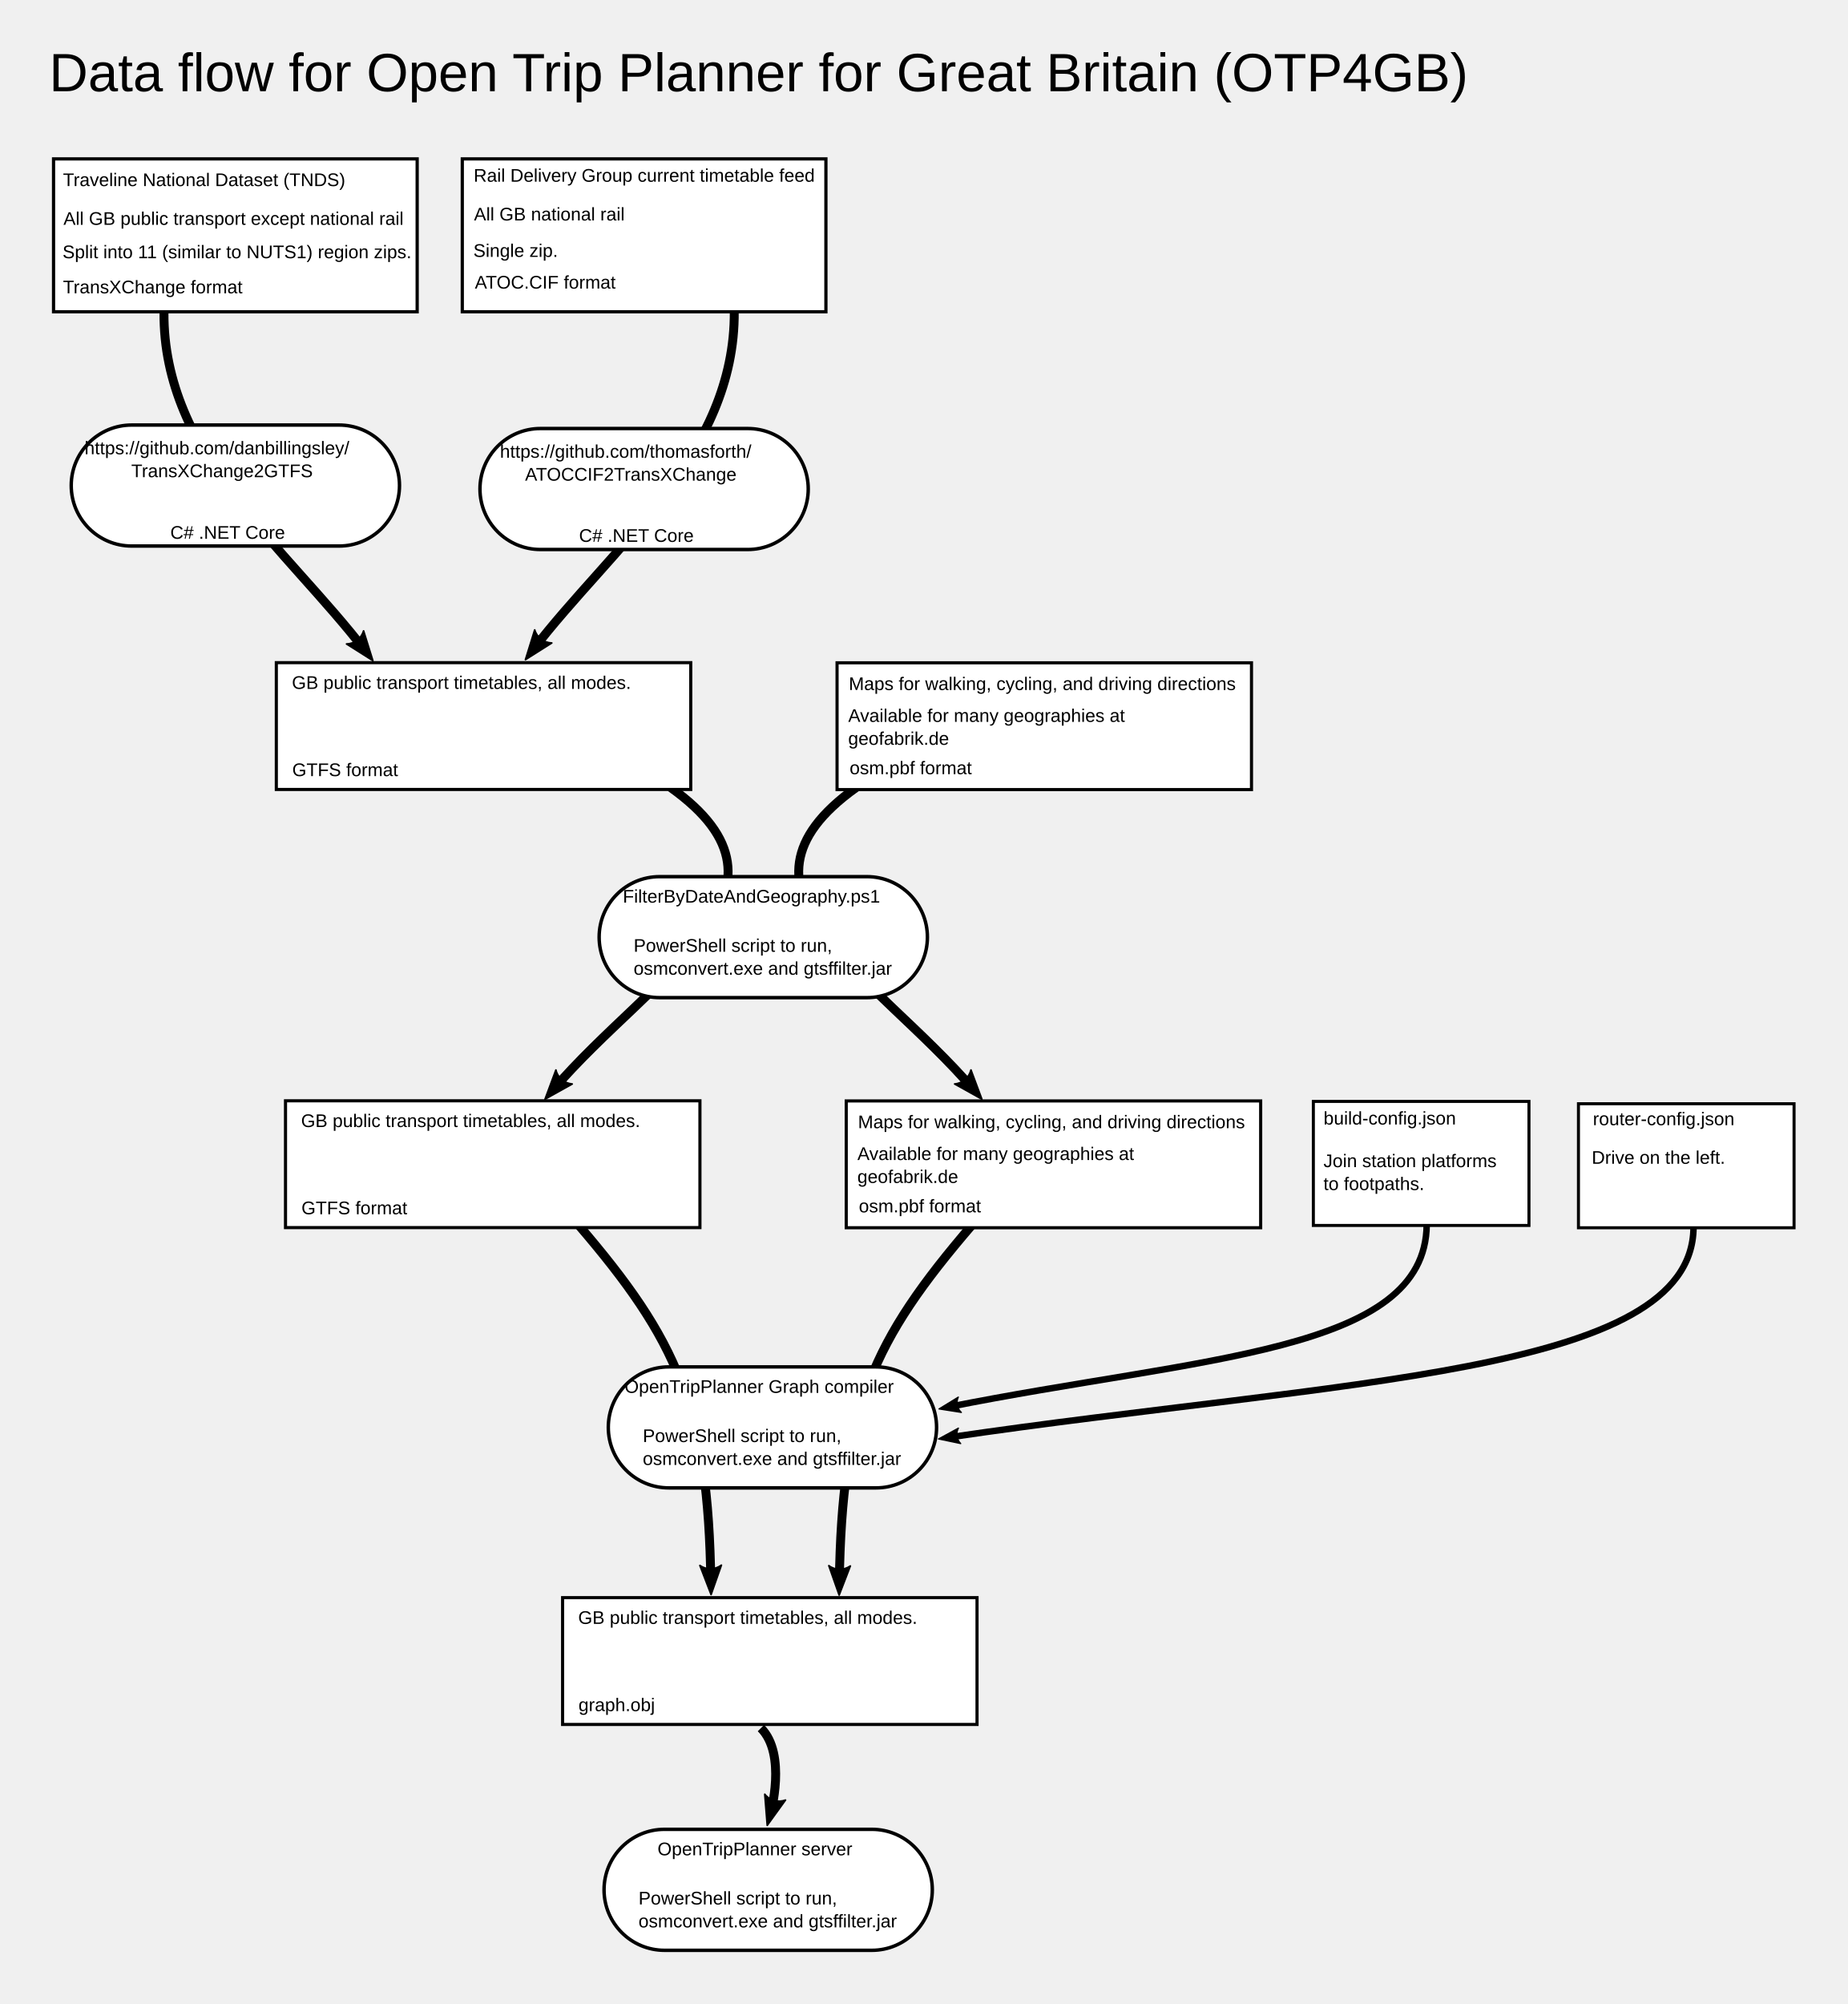
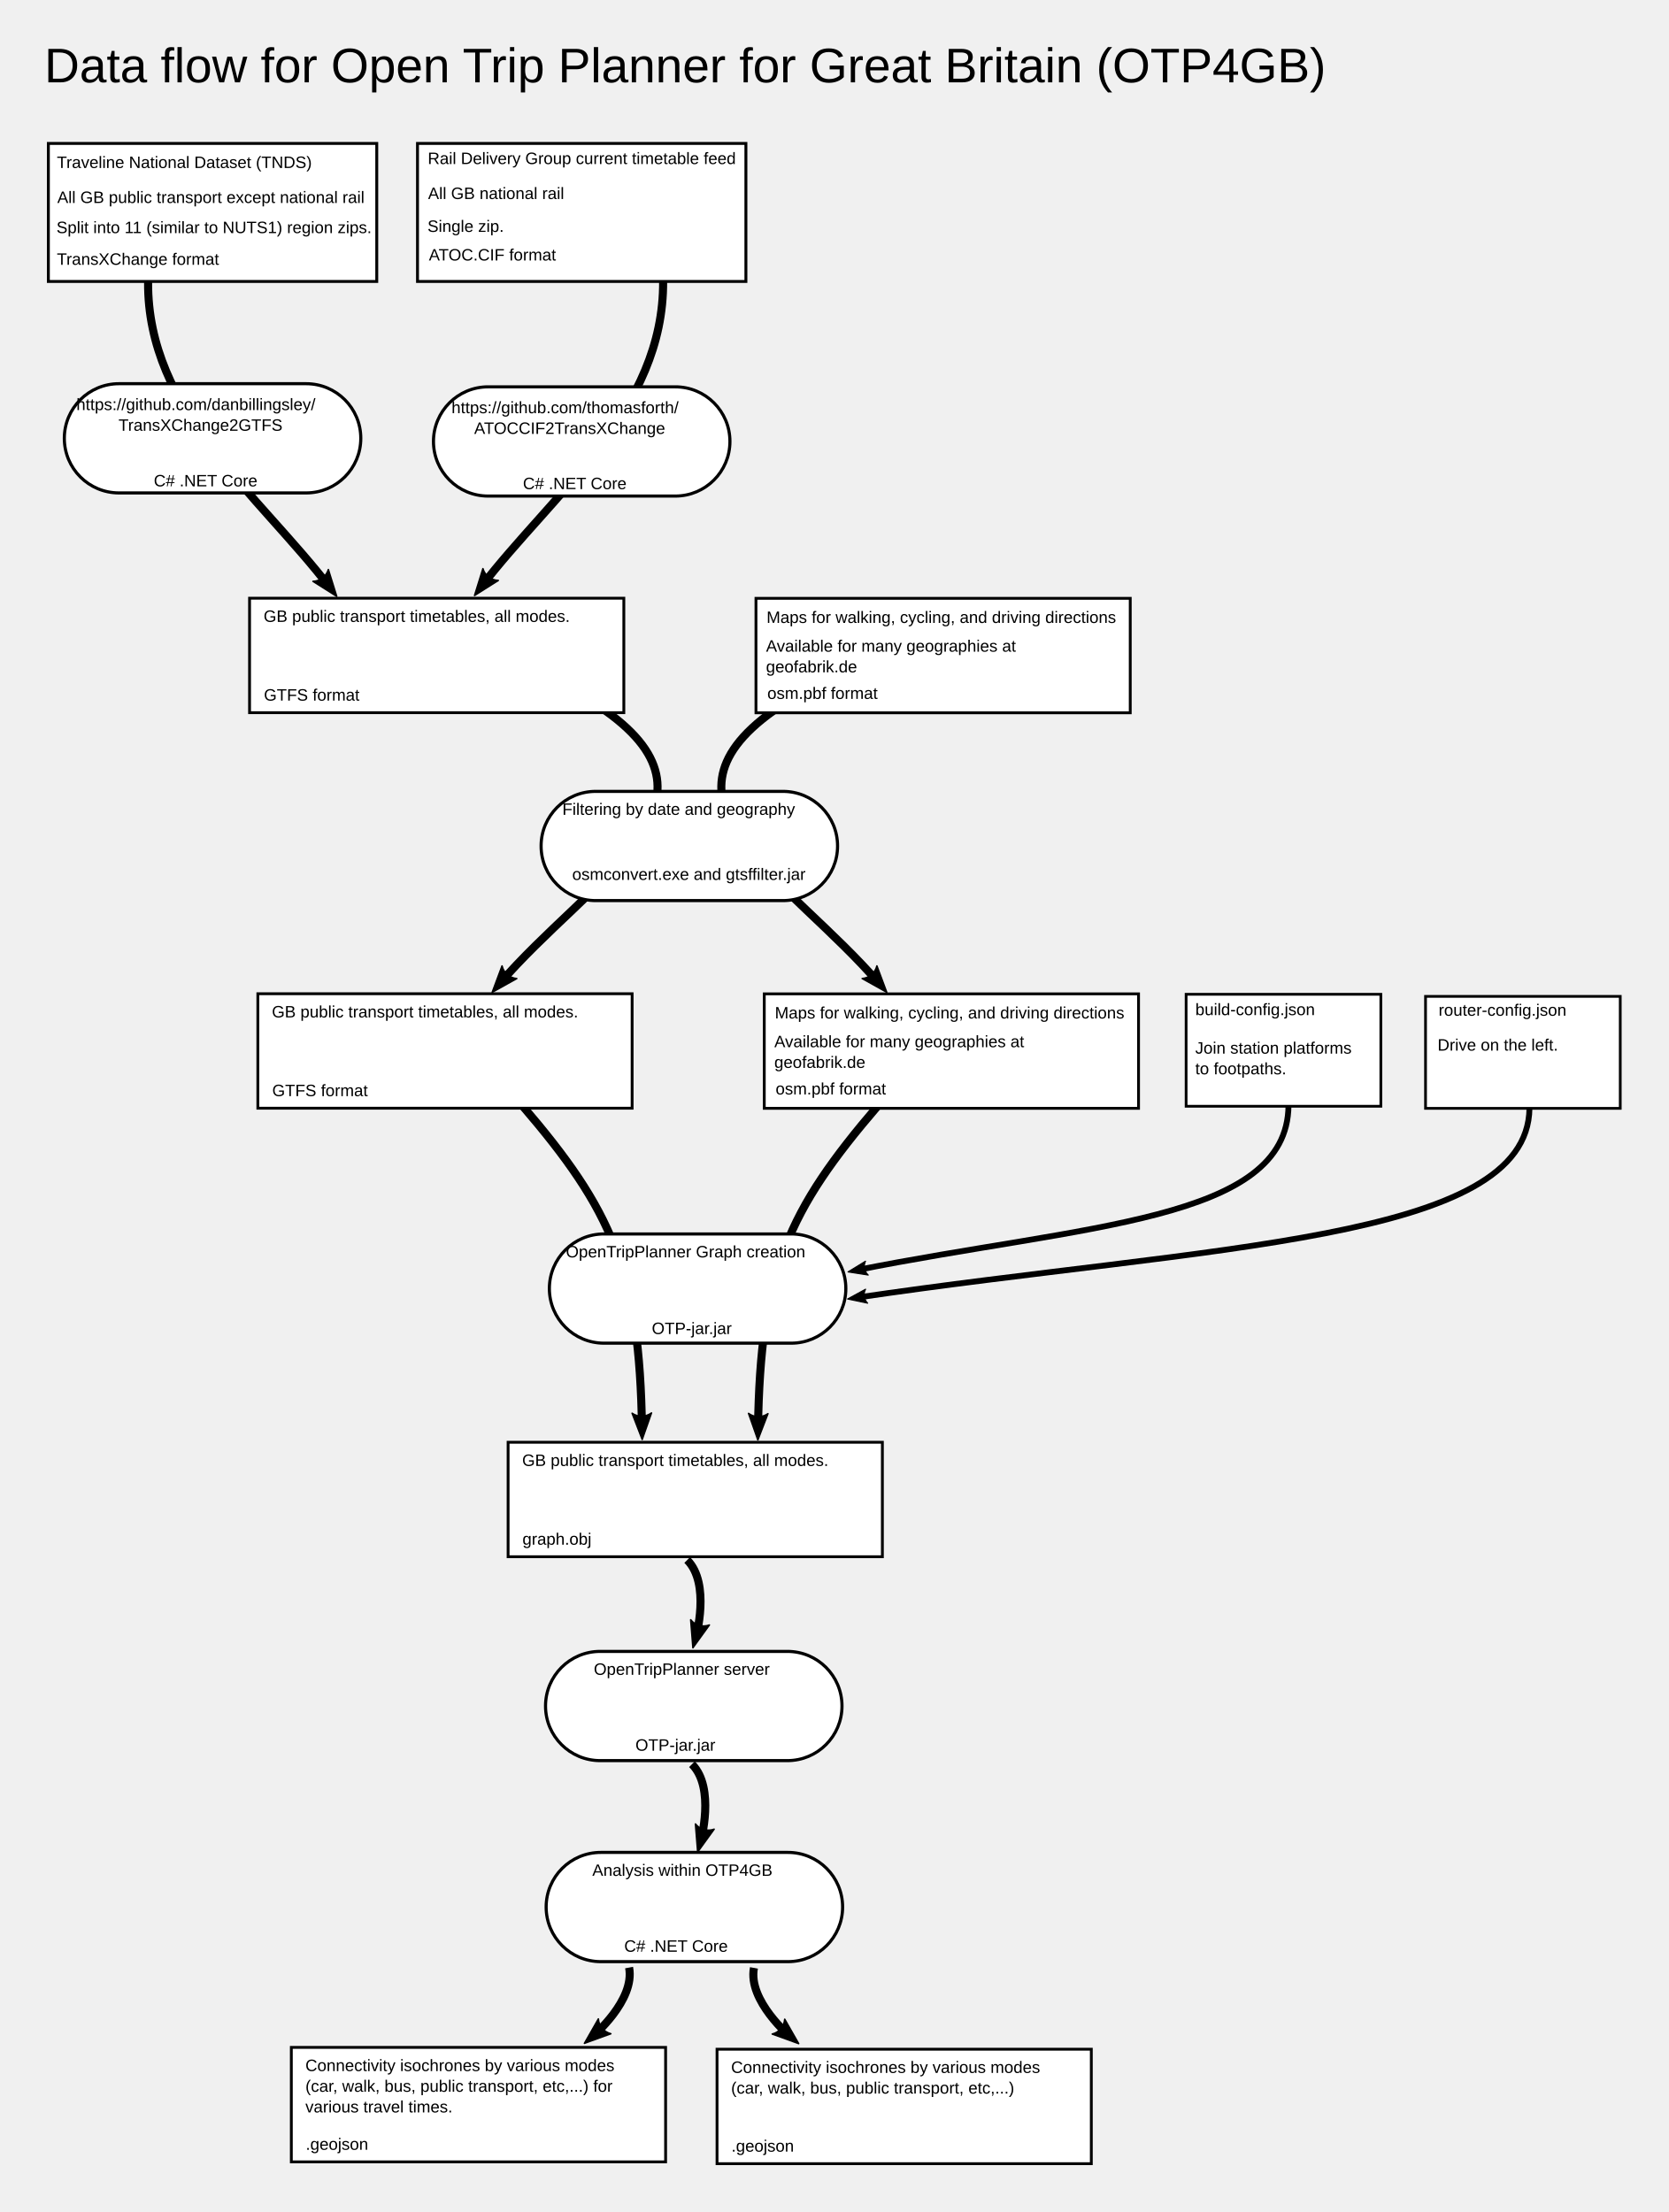
- <svg xmlns="http://www.w3.org/2000/svg" width="426.87mm" height="462.905mm" viewBox="0 0 426.87 462.905" version="1.1" id="svg8">
+ <svg xmlns="http://www.w3.org/2000/svg" width="426.87mm" height="566.002mm" viewBox="0 0 426.87 566.002" version="1.1" id="svg8">
  <defs id="defs2">
-     <marker orient="auto" refY="0.0" refX="0.0" id="Arrow2Sstart" style="overflow:visible">
-       <path id="path991" style="fill-rule:evenodd;stroke-width:0.625;stroke-linejoin:round;stroke:#000000;stroke-opacity:1;fill:#000000;fill-opacity:1" d="M 8.719,4.034 L -2.207,0.016 L 8.719,-4.002 C 6.973,-1.63 6.983,1.616 8.719,4.034 z " transform="scale(0.3) translate(-2.3,0)" />
-     </marker>
-     <marker orient="auto" refY="0.0" refX="0.0" id="Arrow2Send" style="overflow:visible;">
-       <path id="path994" style="fill-rule:evenodd;stroke-width:0.625;stroke-linejoin:round;stroke:#000000;stroke-opacity:1;fill:#000000;fill-opacity:1" d="M 8.719,4.034 L -2.207,0.016 L 8.719,-4.002 C 6.973,-1.63 6.983,1.616 8.719,4.034 z " transform="scale(0.3) rotate(180) translate(-2.3,0)" />
-     </marker>
-     <marker orient="auto" refY="0.0" refX="0.0" id="Arrow1Send" style="overflow:visible;">
-       <path id="path976" d="M 0.0,0.0 L 5.0,-5.0 L -12.5,0.0 L 5.0,5.0 L 0.0,0.0 z " style="fill-rule:evenodd;stroke:#000000;stroke-width:1pt;stroke-opacity:1;fill:#000000;fill-opacity:1" transform="scale(0.2) rotate(180) translate(6,0)" />
+     <marker orient="auto" refY="0" refX="0" id="Arrow2Sstart" style="overflow:visible">
+       <path id="path991" style="fill:#000000;fill-opacity:1;fill-rule:evenodd;stroke:#000000;stroke-width:0.625;stroke-linejoin:round;stroke-opacity:1" d="M 8.719,4.034 -2.207,0.016 8.719,-4.002 c -1.745,2.372 -1.735,5.617 -6e-7,8.035 z" transform="matrix(0.3,0,0,0.3,-0.69,0)" />
+     </marker>
+     <marker orient="auto" refY="0" refX="0" id="Arrow2Send" style="overflow:visible">
+       <path id="path994" style="fill:#000000;fill-opacity:1;fill-rule:evenodd;stroke:#000000;stroke-width:0.625;stroke-linejoin:round;stroke-opacity:1" d="M 8.719,4.034 -2.207,0.016 8.719,-4.002 c -1.745,2.372 -1.735,5.617 -6e-7,8.035 z" transform="matrix(-0.3,0,0,-0.3,0.69,0)" />
+     </marker>
+     <marker orient="auto" refY="0" refX="0" id="Arrow1Send" style="overflow:visible">
+       <path id="path976" d="M 0,0 5,-5 -12.5,0 5,5 Z" style="fill:#000000;fill-opacity:1;fill-rule:evenodd;stroke:#000000;stroke-width:1pt;stroke-opacity:1" transform="matrix(-0.2,0,0,-0.2,-1.2,0)" />
    </marker>
    <marker orient="auto" refY="0" refX="0" id="Arrow2Send-4" style="overflow:visible">
      <path id="path994-4" style="fill:#000000;fill-opacity:1;fill-rule:evenodd;stroke:#000000;stroke-width:0.625;stroke-linejoin:round;stroke-opacity:1" d="M 8.719,4.034 -2.207,0.016 8.719,-4.002 c -1.745,2.372 -1.735,5.617 -6e-7,8.035 z" transform="matrix(-0.3,0,0,-0.3,0.69,0)" />
    </marker>
    <marker orient="auto" refY="0" refX="0" id="Arrow2Send-40" style="overflow:visible">
      <path id="path994-6" style="fill:#000000;fill-opacity:1;fill-rule:evenodd;stroke:#000000;stroke-width:0.625;stroke-linejoin:round;stroke-opacity:1" d="M 8.719,4.034 -2.207,0.016 8.719,-4.002 c -1.745,2.372 -1.735,5.617 -6e-7,8.035 z" transform="matrix(-0.3,0,0,-0.3,0.69,0)" />
    </marker>
    <marker orient="auto" refY="0" refX="0" id="Arrow2Send-40-6" style="overflow:visible">
      <path id="path994-6-2" style="fill:#000000;fill-opacity:1;fill-rule:evenodd;stroke:#000000;stroke-width:0.625;stroke-linejoin:round;stroke-opacity:1" d="M 8.719,4.034 -2.207,0.016 8.719,-4.002 c -1.745,2.372 -1.735,5.617 -6e-7,8.035 z" transform="matrix(-0.3,0,0,-0.3,0.69,0)" />
    </marker>
    <marker orient="auto" refY="0" refX="0" id="Arrow2Send-40-5" style="overflow:visible">
      <path id="path994-6-7" style="fill:#000000;fill-opacity:1;fill-rule:evenodd;stroke:#000000;stroke-width:0.625;stroke-linejoin:round;stroke-opacity:1" d="M 8.719,4.034 -2.207,0.016 8.719,-4.002 c -1.745,2.372 -1.735,5.617 -6e-7,8.035 z" transform="matrix(-0.3,0,0,-0.3,0.69,0)" />
    </marker>
    <marker orient="auto" refY="0" refX="0" id="Arrow2Sstart-4" style="overflow:visible">
      <path id="path991-6" style="fill:#000000;fill-opacity:1;fill-rule:evenodd;stroke:#000000;stroke-width:0.625;stroke-linejoin:round;stroke-opacity:1" d="M 8.719,4.034 -2.207,0.016 8.719,-4.002 c -1.745,2.372 -1.735,5.617 -6e-7,8.035 z" transform="matrix(0.3,0,0,0.3,-0.69,0)" />
    </marker>
    <marker orient="auto" refY="0" refX="0" id="Arrow2Send-40-7" style="overflow:visible">
      <path id="path994-6-1" style="fill:#000000;fill-opacity:1;fill-rule:evenodd;stroke:#000000;stroke-width:0.625;stroke-linejoin:round;stroke-opacity:1" d="M 8.719,4.034 -2.207,0.016 8.719,-4.002 c -1.745,2.372 -1.735,5.617 -6e-7,8.035 z" transform="matrix(-0.3,0,0,-0.3,0.69,0)" />
    </marker>
    <marker orient="auto" refY="0" refX="0" id="Arrow2Send-40-7-0" style="overflow:visible">
      <path id="path994-6-1-1" style="fill:#000000;fill-opacity:1;fill-rule:evenodd;stroke:#000000;stroke-width:0.625;stroke-linejoin:round;stroke-opacity:1" d="M 8.719,4.034 -2.207,0.016 8.719,-4.002 c -1.745,2.372 -1.735,5.617 -6e-7,8.035 z" transform="matrix(-0.3,0,0,-0.3,0.69,0)" />
    </marker>
    <marker orient="auto" refY="0" refX="0" id="Arrow2Sstart-7" style="overflow:visible">
      <path id="path991-8" style="fill:#000000;fill-opacity:1;fill-rule:evenodd;stroke:#000000;stroke-width:0.625;stroke-linejoin:round;stroke-opacity:1" d="M 8.719,4.034 -2.207,0.016 8.719,-4.002 c -1.745,2.372 -1.735,5.617 -6e-7,8.035 z" transform="matrix(0.3,0,0,0.3,-0.69,0)" />
+     </marker>
+     <marker orient="auto" refY="0" refX="0" id="Arrow2Sstart-7-2" style="overflow:visible">
+       <path id="path991-8-3" style="fill:#000000;fill-opacity:1;fill-rule:evenodd;stroke:#000000;stroke-width:0.625;stroke-linejoin:round;stroke-opacity:1" d="M 8.719,4.034 -2.207,0.016 8.719,-4.002 c -1.745,2.372 -1.735,5.617 -6e-7,8.035 z" transform="matrix(0.3,0,0,0.3,-0.69,0)" />
+     </marker>
+     <marker orient="auto" refY="0" refX="0" id="Arrow2Sstart-7-2-4" style="overflow:visible">
+       <path id="path991-8-3-5" style="fill:#000000;fill-opacity:1;fill-rule:evenodd;stroke:#000000;stroke-width:0.625;stroke-linejoin:round;stroke-opacity:1" d="M 8.719,4.034 -2.207,0.016 8.719,-4.002 c -1.745,2.372 -1.735,5.617 -6e-7,8.035 z" transform="matrix(0.3,0,0,0.3,-0.69,0)" />
+     </marker>
+     <marker orient="auto" refY="0" refX="0" id="Arrow2Sstart-7-2-4-1" style="overflow:visible">
+       <path id="path991-8-3-5-3" style="fill:#000000;fill-opacity:1;fill-rule:evenodd;stroke:#000000;stroke-width:0.625;stroke-linejoin:round;stroke-opacity:1" d="M 8.719,4.034 -2.207,0.016 8.719,-4.002 c -1.745,2.372 -1.735,5.617 -6e-7,8.035 z" transform="matrix(0.3,0,0,0.3,-0.69,0)" />
+     </marker>
+     <marker orient="auto" refY="0" refX="0" id="Arrow2Sstart-7-2-4-5" style="overflow:visible">
+       <path id="path991-8-3-5-8" style="fill:#000000;fill-opacity:1;fill-rule:evenodd;stroke:#000000;stroke-width:0.625;stroke-linejoin:round;stroke-opacity:1" d="M 8.719,4.034 -2.207,0.016 8.719,-4.002 c -1.745,2.372 -1.735,5.617 -6e-7,8.035 z" transform="matrix(0.3,0,0,0.3,-0.69,0)" />
    </marker>
  </defs>
  <g id="layer1" transform="translate(-1.670819,126.2245)">
    <path style="fill:none;stroke:#000000;stroke-width:2.061;stroke-linecap:butt;stroke-linejoin:miter;stroke-miterlimit:4;stroke-dasharray:none;stroke-opacity:1;marker-start:url(#Arrow2Sstart-4)" d="m 195.59,239.434 c 0.6,-40.38 7.682,-55.92 30.739,-82.774" id="path917-9-54-2" />
    <path style="fill:none;stroke:#000000;stroke-width:2.061;stroke-linecap:butt;stroke-linejoin:miter;stroke-miterlimit:4;stroke-dasharray:none;stroke-opacity:1;marker-start:url(#Arrow2Sstart)" d="m 165.916,239.318 c -0.6,-40.38 -7.682,-55.92 -30.739,-82.774" id="path917-9-54" />
    <path style="fill:none;stroke:#000000;stroke-width:2.061;stroke-linecap:butt;stroke-linejoin:miter;stroke-miterlimit:4;stroke-dasharray:none;stroke-opacity:1;marker-end:url(#Arrow2Send-40-6)" d="m 199.559,55.638 c -33.607,23.938 4.092,43.069 27.148,69.923" id="path917-9-5" />
    <path style="fill:none;stroke:#000000;stroke-width:2.061;stroke-linecap:butt;stroke-linejoin:miter;stroke-miterlimit:4;stroke-dasharray:none;stroke-opacity:1;marker-end:url(#Arrow2Send-40)" d="m 156.553,55.633 c 33.607,23.938 -4.092,43.069 -27.148,69.923" id="path917-9" />
    <path style="fill:none;stroke:#000000;stroke-width:2.061;stroke-linecap:butt;stroke-linejoin:miter;stroke-miterlimit:4;stroke-dasharray:none;stroke-opacity:1;marker-end:url(#Arrow2Send-4)" d="m 171.322,-54.308 c 0.263,32.983 -28.312,54.449 -46.557,78.238" id="path917-5" />
    <path style="fill:none;stroke:#000000;stroke-width:2.061;stroke-linecap:butt;stroke-linejoin:miter;stroke-miterlimit:4;stroke-dasharray:none;stroke-opacity:1;marker-end:url(#Arrow2Send)" d="m 39.559,-54.068 c -0.263,32.983 28.312,54.449 46.557,78.238" id="path917" />
    <rect style="opacity:1;fill:#ffffff;fill-opacity:1;stroke:#000000;stroke-width:0.745;stroke-miterlimit:4;stroke-dasharray:none;stroke-opacity:1" id="rect815" width="84.016" height="35.318" x="14.043" y="-89.523" />
    <text xml:space="preserve" style="font-style:normal;font-variant:normal;font-weight:normal;font-stretch:normal;font-size:4.233px;line-height:1.25;font-family:Arial;-inkscape-font-specification:Arial;letter-spacing:0px;word-spacing:0px;fill:#000000;fill-opacity:1;stroke:none;stroke-width:0.265" x="16.217" y="-83.242" id="text819">
      <tspan x="16.217" y="-83.242" style="stroke-width:0.265" id="tspan821">Traveline National Dataset (TNDS)</tspan>
    </text>
    <text xml:space="preserve" style="font-style:normal;font-variant:normal;font-weight:normal;font-stretch:normal;font-size:4.233px;line-height:1.25;font-family:Arial;-inkscape-font-specification:Arial;letter-spacing:0px;word-spacing:0px;fill:#000000;fill-opacity:1;stroke:none;stroke-width:0.265" x="16.217" y="-58.473" id="text819-7">
      <tspan x="16.217" y="-58.473" style="stroke-width:0.265" id="tspan821-4">TransXChange format</tspan>
    </text>
    <text xml:space="preserve" style="font-style:normal;font-variant:normal;font-weight:normal;font-stretch:normal;font-size:4.233px;line-height:1.25;font-family:Arial;-inkscape-font-specification:Arial;letter-spacing:0px;word-spacing:0px;fill:#000000;fill-opacity:1;stroke:none;stroke-width:0.265" x="16.323" y="-74.29" id="text819-7-6">
      <tspan x="16.323" y="-74.29" style="stroke-width:0.265" id="tspan879">All GB public transport except national rail</tspan>
    </text>
    <rect style="opacity:1;fill:#ffffff;fill-opacity:1;stroke:#000000;stroke-width:0.745;stroke-miterlimit:4;stroke-dasharray:none;stroke-opacity:1" id="rect815-5" width="84.016" height="35.318" x="108.483" y="-89.523" />
    <text xml:space="preserve" style="font-style:normal;font-variant:normal;font-weight:normal;font-stretch:normal;font-size:4.233px;line-height:1.25;font-family:Arial;-inkscape-font-specification:Arial;letter-spacing:0px;word-spacing:0px;fill:#000000;fill-opacity:1;stroke:none;stroke-width:0.265" x="111.105" y="-84.251" id="text819-72">
      <tspan x="111.105" y="-84.251" style="stroke-width:0.265" id="tspan821-7">Rail Delivery Group current timetable feed</tspan>
    </text>
    <text xml:space="preserve" style="font-style:normal;font-variant:normal;font-weight:normal;font-stretch:normal;font-size:4.233px;line-height:1.25;font-family:Arial;-inkscape-font-specification:Arial;letter-spacing:0px;word-spacing:0px;fill:#000000;fill-opacity:1;stroke:none;stroke-width:0.265" x="111.044" y="-66.891" id="text819-7-2">
      <tspan x="111.044" y="-66.891" style="stroke-width:0.265" id="tspan821-4-8">Single zip.</tspan>
    </text>
    <text xml:space="preserve" style="font-style:normal;font-variant:normal;font-weight:normal;font-stretch:normal;font-size:4.233px;line-height:1.25;font-family:Arial;-inkscape-font-specification:Arial;letter-spacing:0px;word-spacing:0px;fill:#000000;fill-opacity:1;stroke:none;stroke-width:0.265" x="111.181" y="-75.3" id="text819-7-6-4">
      <tspan x="111.181" y="-75.3" style="stroke-width:0.265" id="tspan879-6">All GB national rail</tspan>
    </text>
    <text xml:space="preserve" style="font-style:normal;font-variant:normal;font-weight:normal;font-stretch:normal;font-size:4.233px;line-height:1.25;font-family:Arial;-inkscape-font-specification:Arial;letter-spacing:0px;word-spacing:0px;fill:#000000;fill-opacity:1;stroke:none;stroke-width:0.265" x="16.126" y="-66.582" id="text819-7-5">
      <tspan x="16.126" y="-66.582" style="stroke-width:0.265" id="tspan821-4-3">Split into 11 (similar to NUTS1) region zips.</tspan>
    </text>
    <text xml:space="preserve" style="font-style:normal;font-variant:normal;font-weight:normal;font-stretch:normal;font-size:4.233px;line-height:1.25;font-family:Arial;-inkscape-font-specification:Arial;letter-spacing:0px;word-spacing:0px;fill:#000000;fill-opacity:1;stroke:none;stroke-width:0.265" x="111.384" y="-59.566" id="text819-7-2-0">
      <tspan x="111.384" y="-59.566" style="stroke-width:0.265" id="tspan821-4-8-9">ATOC.CIF format</tspan>
    </text>
    <path style="opacity:1;fill:#ffffff;fill-opacity:1;stroke:#000000;stroke-width:0.8;stroke-miterlimit:4;stroke-dasharray:none;stroke-opacity:1" id="path918-7" ry="12.027" rx="34.478" cy="164.702" cx="52.652" d="" />
    <rect style="opacity:1;fill:#ffffff;fill-opacity:1;stroke:#000000;stroke-width:0.8;stroke-miterlimit:4;stroke-dasharray:none;stroke-opacity:1" id="rect815-6" width="75.846" height="27.949" x="18.128" y="-28.044" ry="13.975" />
    <text xml:space="preserve" style="font-style:normal;font-variant:normal;font-weight:normal;font-stretch:normal;font-size:4.233px;line-height:1.25;font-family:Arial;-inkscape-font-specification:Arial;letter-spacing:0px;word-spacing:0px;fill:#000000;fill-opacity:1;stroke:none;stroke-width:0.7;stroke-miterlimit:4;stroke-dasharray:none" x="55.911" y="-21.296" id="text922-7">
      <tspan x="55.911" y="-21.296" style="text-align:center;text-anchor:middle;stroke-width:0.7;stroke-miterlimit:4;stroke-dasharray:none" id="tspan924-4">https://github.com/danbillingsley/</tspan>
      <tspan x="55.911" y="-16.005" style="text-align:center;text-anchor:middle;stroke-width:0.7;stroke-miterlimit:4;stroke-dasharray:none" id="tspan1068">TransXChange2GTFS</tspan>
    </text>
    <rect style="opacity:1;fill:#ffffff;fill-opacity:1;stroke:#000000;stroke-width:0.8;stroke-miterlimit:4;stroke-dasharray:none;stroke-opacity:1" id="rect815-6-1" width="75.846" height="27.949" x="112.568" y="-27.242" ry="13.975" />
    <text xml:space="preserve" style="font-style:normal;font-variant:normal;font-weight:normal;font-stretch:normal;font-size:4.233px;line-height:1.25;font-family:Arial;-inkscape-font-specification:Arial;letter-spacing:0px;word-spacing:0px;fill:#000000;fill-opacity:1;stroke:none;stroke-width:0.7;stroke-miterlimit:4;stroke-dasharray:none" x="150.35" y="-20.495" id="text922-7-7">
      <tspan id="tspan920-2-4" x="150.35" y="-20.495" style="text-align:center;text-anchor:middle;stroke-width:0.7;stroke-miterlimit:4;stroke-dasharray:none">https://github.com/thomasforth/</tspan>
      <tspan x="150.35" y="-15.203" style="text-align:center;text-anchor:middle;stroke-width:0.7;stroke-miterlimit:4;stroke-dasharray:none" id="tspan924-4-8">ATOCCIF2TransXChange</tspan>
    </text>
    <text xml:space="preserve" style="font-style:normal;font-variant:normal;font-weight:normal;font-stretch:normal;font-size:4.233px;line-height:1.25;font-family:Arial;-inkscape-font-specification:Arial;letter-spacing:0px;word-spacing:0px;fill:#000000;fill-opacity:1;stroke:none;stroke-width:0.265" x="41.016" y="-1.775" id="text1042">
      <tspan id="tspan1040" x="41.016" y="-1.775" style="stroke-width:0.265">C# .NET Core</tspan>
    </text>
    <text xml:space="preserve" style="font-style:normal;font-variant:normal;font-weight:normal;font-stretch:normal;font-size:4.233px;line-height:1.25;font-family:Arial;-inkscape-font-specification:Arial;letter-spacing:0px;word-spacing:0px;fill:#000000;fill-opacity:1;stroke:none;stroke-width:0.265" x="135.455" y="-1.063" id="text1042-3">
      <tspan id="tspan1040-1" x="135.455" y="-1.063" style="stroke-width:0.265">C# .NET Core</tspan>
    </text>
    <text xml:space="preserve" style="font-style:normal;font-variant:normal;font-weight:normal;font-stretch:normal;font-size:12.446px;line-height:1.25;font-family:Arial;-inkscape-font-specification:Arial;letter-spacing:0px;word-spacing:0px;fill:#000000;fill-opacity:1;stroke:none;stroke-width:0.778" x="13.024" y="-105.157" id="text1064">
      <tspan id="tspan1062" x="13.024" y="-105.157" style="stroke-width:0.778">Data flow for Open Trip Planner for Great Britain (OTP4GB)</tspan>
    </text>
    <rect style="opacity:1;fill:#ffffff;fill-opacity:1;stroke:#000000;stroke-width:0.724;stroke-miterlimit:4;stroke-dasharray:none;stroke-opacity:1" id="rect815-5-5" width="95.754" height="29.291" x="195.075" y="26.874" />
    <text xml:space="preserve" style="font-style:normal;font-variant:normal;font-weight:normal;font-stretch:normal;font-size:4.233px;line-height:1.25;font-family:Arial;-inkscape-font-specification:Arial;letter-spacing:0px;word-spacing:0px;fill:#000000;fill-opacity:1;stroke:none;stroke-width:0.265" x="197.647" y="40.52" id="text819-7-2-5">
      <tspan x="197.647" y="40.52" style="stroke-width:0.265" id="tspan821-4-8-6">Available for many geographies at</tspan>
      <tspan x="197.647" y="45.812" style="stroke-width:0.265" id="tspan1160">geofabrik.de</tspan>
    </text>
    <text xml:space="preserve" style="font-style:normal;font-variant:normal;font-weight:normal;font-stretch:normal;font-size:4.233px;line-height:1.25;font-family:Arial;-inkscape-font-specification:Arial;letter-spacing:0px;word-spacing:0px;fill:#000000;fill-opacity:1;stroke:none;stroke-width:0.265" x="197.784" y="33.169" id="text819-7-6-4-0">
      <tspan x="197.784" y="33.169" style="stroke-width:0.265" id="tspan879-6-0">Maps for walking, cycling, and driving directions</tspan>
    </text>
    <text xml:space="preserve" style="font-style:normal;font-variant:normal;font-weight:normal;font-stretch:normal;font-size:4.233px;line-height:1.25;font-family:Arial;-inkscape-font-specification:Arial;letter-spacing:0px;word-spacing:0px;fill:#000000;fill-opacity:1;stroke:none;stroke-width:0.265" x="197.986" y="52.607" id="text819-7-2-0-2">
      <tspan x="197.986" y="52.607" style="stroke-width:0.265" id="tspan821-4-8-9-8">osm.pbf format</tspan>
    </text>
    <rect style="opacity:1;fill:#ffffff;fill-opacity:1;stroke:#000000;stroke-width:0.724;stroke-miterlimit:4;stroke-dasharray:none;stroke-opacity:1" id="rect815-5-5-3" width="95.754" height="29.291" x="65.516" y="26.843" />
    <text xml:space="preserve" style="font-style:normal;font-variant:normal;font-weight:normal;font-stretch:normal;font-size:4.233px;line-height:1.25;font-family:Arial;-inkscape-font-specification:Arial;letter-spacing:0px;word-spacing:0px;fill:#000000;fill-opacity:1;stroke:none;stroke-width:0.265" x="69.189" y="53.047" id="text819-7-3">
      <tspan x="69.189" y="53.047" style="stroke-width:0.265" id="tspan821-4-6">GTFS format</tspan>
    </text>
    <text xml:space="preserve" style="font-style:normal;font-variant:normal;font-weight:normal;font-stretch:normal;font-size:4.233px;line-height:1.25;font-family:Arial;-inkscape-font-specification:Arial;letter-spacing:0px;word-spacing:0px;fill:#000000;fill-opacity:1;stroke:none;stroke-width:0.265" x="69.108" y="32.904" id="text819-7-3-0">
      <tspan x="69.108" y="32.904" style="stroke-width:0.265" id="tspan821-4-6-2">GB public transport timetables, all modes.</tspan>
    </text>
    <rect style="opacity:1;fill:#ffffff;fill-opacity:1;stroke:#000000;stroke-width:0.8;stroke-miterlimit:4;stroke-dasharray:none;stroke-opacity:1" id="rect815-6-2" width="75.846" height="27.949" x="140.104" y="76.272" ry="13.975" />
    <text xml:space="preserve" style="font-style:normal;font-variant:normal;font-weight:normal;font-stretch:normal;font-size:4.233px;line-height:1.25;font-family:Arial;-inkscape-font-specification:Arial;letter-spacing:0px;word-spacing:0px;fill:#000000;fill-opacity:1;stroke:none;stroke-width:0.7;stroke-miterlimit:4;stroke-dasharray:none" x="178.243" y="82.271" id="text922-7-7-0">
-       <tspan x="178.243" y="82.271" style="text-align:center;text-anchor:middle;stroke-width:0.7;stroke-miterlimit:4;stroke-dasharray:none" id="tspan924-4-8-1">FilterByDateAndGeography.ps1</tspan>
+       <tspan x="178.243" y="82.271" style="text-align:center;text-anchor:middle;stroke-width:0.7;stroke-miterlimit:4;stroke-dasharray:none" id="tspan924-4-8-1">Filtering by date and geography</tspan>
    </text>
    <text xml:space="preserve" style="font-style:normal;font-variant:normal;font-weight:normal;font-stretch:normal;font-size:4.233px;line-height:1.25;font-family:Arial;-inkscape-font-specification:Arial;letter-spacing:0px;word-spacing:0px;fill:#000000;fill-opacity:1;stroke:none;stroke-width:0.265" x="148.069" y="93.629" id="text819-7-2-5-2">
-       <tspan x="148.069" y="93.629" style="stroke-width:0.265" id="tspan1160-0">PowerShell script to run,</tspan>
+       <tspan x="148.069" y="93.629" style="stroke-width:0.265" id="tspan1160-0" />
      <tspan x="148.069" y="98.921" style="stroke-width:0.265" id="tspan1242">osmconvert.exe and gtsffilter.jar</tspan>
    </text>
    <rect style="opacity:1;fill:#ffffff;fill-opacity:1;stroke:#000000;stroke-width:0.724;stroke-miterlimit:4;stroke-dasharray:none;stroke-opacity:1" id="rect815-5-5-0" width="95.754" height="29.291" x="197.197" y="128.08" />
    <text xml:space="preserve" style="font-style:normal;font-variant:normal;font-weight:normal;font-stretch:normal;font-size:4.233px;line-height:1.25;font-family:Arial;-inkscape-font-specification:Arial;letter-spacing:0px;word-spacing:0px;fill:#000000;fill-opacity:1;stroke:none;stroke-width:0.265" x="199.769" y="141.726" id="text819-7-2-5-1">
      <tspan x="199.769" y="141.726" style="stroke-width:0.265" id="tspan821-4-8-6-3">Available for many geographies at</tspan>
      <tspan x="199.769" y="147.018" style="stroke-width:0.265" id="tspan1160-6">geofabrik.de</tspan>
    </text>
    <text xml:space="preserve" style="font-style:normal;font-variant:normal;font-weight:normal;font-stretch:normal;font-size:4.233px;line-height:1.25;font-family:Arial;-inkscape-font-specification:Arial;letter-spacing:0px;word-spacing:0px;fill:#000000;fill-opacity:1;stroke:none;stroke-width:0.265" x="199.906" y="134.376" id="text819-7-6-4-0-2">
      <tspan x="199.906" y="134.376" style="stroke-width:0.265" id="tspan879-6-0-4">Maps for walking, cycling, and driving directions</tspan>
    </text>
    <text xml:space="preserve" style="font-style:normal;font-variant:normal;font-weight:normal;font-stretch:normal;font-size:4.233px;line-height:1.25;font-family:Arial;-inkscape-font-specification:Arial;letter-spacing:0px;word-spacing:0px;fill:#000000;fill-opacity:1;stroke:none;stroke-width:0.265" x="200.108" y="153.814" id="text819-7-2-0-2-5">
      <tspan x="200.108" y="153.814" style="stroke-width:0.265" id="tspan821-4-8-9-8-0">osm.pbf format</tspan>
    </text>
    <rect style="opacity:1;fill:#ffffff;fill-opacity:1;stroke:#000000;stroke-width:0.724;stroke-miterlimit:4;stroke-dasharray:none;stroke-opacity:1" id="rect815-5-5-3-9" width="95.754" height="29.291" x="67.638" y="128.049" />
    <text xml:space="preserve" style="font-style:normal;font-variant:normal;font-weight:normal;font-stretch:normal;font-size:4.233px;line-height:1.25;font-family:Arial;-inkscape-font-specification:Arial;letter-spacing:0px;word-spacing:0px;fill:#000000;fill-opacity:1;stroke:none;stroke-width:0.265" x="71.311" y="154.253" id="text819-7-3-5">
      <tspan x="71.311" y="154.253" style="stroke-width:0.265" id="tspan821-4-6-3">GTFS format</tspan>
    </text>
    <text xml:space="preserve" style="font-style:normal;font-variant:normal;font-weight:normal;font-stretch:normal;font-size:4.233px;line-height:1.25;font-family:Arial;-inkscape-font-specification:Arial;letter-spacing:0px;word-spacing:0px;fill:#000000;fill-opacity:1;stroke:none;stroke-width:0.265" x="71.23" y="134.111" id="text819-7-3-0-0">
      <tspan x="71.23" y="134.111" style="stroke-width:0.265" id="tspan821-4-6-2-0">GB public transport timetables, all modes.</tspan>
    </text>
    <rect style="opacity:1;fill:#ffffff;fill-opacity:1;stroke:#000000;stroke-width:0.8;stroke-miterlimit:4;stroke-dasharray:none;stroke-opacity:1" id="rect815-6-2-0" width="75.846" height="27.949" x="142.22" y="189.514" ry="13.975" />
    <text xml:space="preserve" style="font-style:normal;font-variant:normal;font-weight:normal;font-stretch:normal;font-size:4.233px;line-height:1.25;font-family:Arial;-inkscape-font-specification:Arial;letter-spacing:0px;word-spacing:0px;fill:#000000;fill-opacity:1;stroke:none;stroke-width:0.7;stroke-miterlimit:4;stroke-dasharray:none" x="180.014" y="195.513" id="text922-7-7-0-6">
-       <tspan x="180.014" y="195.513" style="text-align:center;text-anchor:middle;stroke-width:0.7;stroke-miterlimit:4;stroke-dasharray:none" id="tspan924-4-8-1-0">OpenTripPlanner Graph compiler</tspan>
+       <tspan x="180.014" y="195.513" style="text-align:center;text-anchor:middle;stroke-width:0.7;stroke-miterlimit:4;stroke-dasharray:none" id="tspan924-4-8-1-0">OpenTripPlanner Graph creation</tspan>
+     </text>
+     <text xml:space="preserve" style="font-style:normal;font-variant:normal;font-weight:normal;font-stretch:normal;font-size:4.233px;line-height:1.25;font-family:Arial;-inkscape-font-specification:Arial;letter-spacing:0px;word-spacing:0px;fill:#000000;fill-opacity:1;stroke:none;stroke-width:0.7;stroke-miterlimit:4;stroke-dasharray:none" x="181.592" y="215.131" id="text922-7-7-0-6-9">
+       <tspan x="181.592" y="215.131" style="text-align:center;text-anchor:middle;stroke-width:0.7;stroke-miterlimit:4;stroke-dasharray:none" id="tspan924-4-8-1-0-3">OTP-jar.jar</tspan>
    </text>
    <text xml:space="preserve" style="font-style:normal;font-variant:normal;font-weight:normal;font-stretch:normal;font-size:4.233px;line-height:1.25;font-family:Arial;-inkscape-font-specification:Arial;letter-spacing:0px;word-spacing:0px;fill:#000000;fill-opacity:1;stroke:none;stroke-width:0.265" x="150.186" y="206.871" id="text819-7-2-5-2-1">
-       <tspan x="150.186" y="206.871" style="stroke-width:0.265" id="tspan1160-0-0">PowerShell script to run,</tspan>
-       <tspan x="150.186" y="212.162" style="stroke-width:0.265" id="tspan1242-8">osmconvert.exe and gtsffilter.jar</tspan>
+       <tspan x="150.186" y="206.871" style="stroke-width:0.265" id="tspan1242-8" />
    </text>
    <rect style="opacity:1;fill:#ffffff;fill-opacity:1;stroke:#000000;stroke-width:0.8;stroke-miterlimit:4;stroke-dasharray:none;stroke-opacity:1" id="rect815-6-2-5" width="75.846" height="27.949" x="141.238" y="296.331" ry="13.975" />
+     <text xml:space="preserve" style="font-style:normal;font-variant:normal;font-weight:normal;font-stretch:normal;font-size:4.233px;line-height:1.25;font-family:Arial;-inkscape-font-specification:Arial;letter-spacing:0px;word-spacing:0px;fill:#000000;fill-opacity:1;stroke:none;stroke-width:0.7;stroke-miterlimit:4;stroke-dasharray:none" x="177.403" y="321.747" id="text922-7-7-0-6-9-0">
+       <tspan x="177.403" y="321.747" style="text-align:center;text-anchor:middle;stroke-width:0.7;stroke-miterlimit:4;stroke-dasharray:none" id="tspan924-4-8-1-0-3-0">OTP-jar.jar</tspan>
+     </text>
    <text xml:space="preserve" style="font-style:normal;font-variant:normal;font-weight:normal;font-stretch:normal;font-size:4.233px;line-height:1.25;font-family:Arial;-inkscape-font-specification:Arial;letter-spacing:0px;word-spacing:0px;fill:#000000;fill-opacity:1;stroke:none;stroke-width:0.7;stroke-miterlimit:4;stroke-dasharray:none" x="179.032" y="302.329" id="text922-7-7-0-8">
      <tspan x="179.032" y="302.329" style="text-align:center;text-anchor:middle;stroke-width:0.7;stroke-miterlimit:4;stroke-dasharray:none" id="tspan924-4-8-1-03">OpenTripPlanner server</tspan>
    </text>
+     <rect style="fill:#ffffff;fill-opacity:1;stroke:#000000;stroke-width:0.8;stroke-miterlimit:4;stroke-dasharray:none;stroke-opacity:1" id="rect815-6-2-5-7" width="75.846" height="27.949" x="141.396" y="347.768" ry="13.975" />
+     <text xml:space="preserve" style="font-style:normal;font-variant:normal;font-weight:normal;font-stretch:normal;font-size:4.233px;line-height:1.25;font-family:Arial;-inkscape-font-specification:Arial;letter-spacing:0px;word-spacing:0px;fill:#000000;fill-opacity:1;stroke:none;stroke-width:0.7;stroke-miterlimit:4;stroke-dasharray:none" x="177.562" y="373.184" id="text922-7-7-0-6-9-0-0">
+       <tspan x="177.562" y="373.184" style="text-align:center;text-anchor:middle;stroke-width:0.7;stroke-miterlimit:4;stroke-dasharray:none" id="tspan924-4-8-1-0-3-0-9">C# .NET Core</tspan>
+     </text>
+     <text xml:space="preserve" style="font-style:normal;font-variant:normal;font-weight:normal;font-stretch:normal;font-size:4.233px;line-height:1.25;font-family:Arial;-inkscape-font-specification:Arial;letter-spacing:0px;word-spacing:0px;fill:#000000;fill-opacity:1;stroke:none;stroke-width:0.7;stroke-miterlimit:4;stroke-dasharray:none" x="179.19" y="353.767" id="text922-7-7-0-8-7">
+       <tspan x="179.19" y="353.767" style="text-align:center;text-anchor:middle;stroke-width:0.7;stroke-miterlimit:4;stroke-dasharray:none" id="tspan924-4-8-1-03-1">Analysis within OTP4GB</tspan>
+     </text>
    <text xml:space="preserve" style="font-style:normal;font-variant:normal;font-weight:normal;font-stretch:normal;font-size:4.233px;line-height:1.25;font-family:Arial;-inkscape-font-specification:Arial;letter-spacing:0px;word-spacing:0px;fill:#000000;fill-opacity:1;stroke:none;stroke-width:0.265" x="149.203" y="313.687" id="text819-7-2-5-2-3">
-       <tspan x="149.203" y="313.687" style="stroke-width:0.265" id="tspan1160-0-9">PowerShell script to run,</tspan>
-       <tspan x="149.203" y="318.979" style="stroke-width:0.265" id="tspan1242-0">osmconvert.exe and gtsffilter.jar</tspan>
+       <tspan x="149.203" y="313.687" style="stroke-width:0.265" id="tspan1242-0" />
    </text>
    <rect style="opacity:1;fill:#ffffff;fill-opacity:1;stroke:#000000;stroke-width:0.724;stroke-miterlimit:4;stroke-dasharray:none;stroke-opacity:1" id="rect815-5-5-3-9-9" width="95.754" height="29.291" x="131.661" y="242.818" />
    <text xml:space="preserve" style="font-style:normal;font-variant:normal;font-weight:normal;font-stretch:normal;font-size:4.233px;line-height:1.25;font-family:Arial;-inkscape-font-specification:Arial;letter-spacing:0px;word-spacing:0px;fill:#000000;fill-opacity:1;stroke:none;stroke-width:0.265" x="135.334" y="269.022" id="text819-7-3-5-4">
      <tspan x="135.334" y="269.022" style="stroke-width:0.265" id="tspan821-4-6-3-7">graph.obj</tspan>
    </text>
    <text xml:space="preserve" style="font-style:normal;font-variant:normal;font-weight:normal;font-stretch:normal;font-size:4.233px;line-height:1.25;font-family:Arial;-inkscape-font-specification:Arial;letter-spacing:0px;word-spacing:0px;fill:#000000;fill-opacity:1;stroke:none;stroke-width:0.265" x="135.254" y="248.88" id="text819-7-3-0-0-9">
      <tspan x="135.254" y="248.88" style="stroke-width:0.265" id="tspan821-4-6-2-0-2">GB public transport timetables, all modes.</tspan>
+     </text>
+     <rect style="fill:#ffffff;fill-opacity:1;stroke:#000000;stroke-width:0.724;stroke-miterlimit:4;stroke-dasharray:none;stroke-opacity:1" id="rect815-5-5-3-9-9-9" width="95.754" height="29.291" x="76.203" y="397.656" />
+     <text xml:space="preserve" style="font-style:normal;font-variant:normal;font-weight:normal;font-stretch:normal;font-size:4.233px;line-height:1.25;font-family:Arial;-inkscape-font-specification:Arial;letter-spacing:0px;word-spacing:0px;fill:#000000;fill-opacity:1;stroke:none;stroke-width:0.265" x="79.876" y="423.86" id="text819-7-3-5-4-6">
+       <tspan x="79.876" y="423.86" style="stroke-width:0.265" id="tspan821-4-6-3-7-1">.geojson</tspan>
+     </text>
+     <text xml:space="preserve" style="font-style:normal;font-variant:normal;font-weight:normal;font-stretch:normal;font-size:4.233px;line-height:1.25;font-family:Arial;-inkscape-font-specification:Arial;letter-spacing:0px;word-spacing:0px;fill:#000000;fill-opacity:1;stroke:none;stroke-width:0.265" x="79.795" y="403.717" id="text819-7-3-0-0-9-2">
+       <tspan x="79.795" y="403.717" style="stroke-width:0.265" id="tspan24679">Connectivity isochrones by various modes</tspan>
+       <tspan x="79.795" y="409.009" style="stroke-width:0.265" id="tspan24683">(car, walk, bus, public transport, etc,...) for</tspan>
+       <tspan x="79.795" y="414.301" style="stroke-width:0.265" id="tspan28118">various travel times.</tspan>
+     </text>
+     <rect style="fill:#ffffff;fill-opacity:1;stroke:#000000;stroke-width:0.724;stroke-miterlimit:4;stroke-dasharray:none;stroke-opacity:1" id="rect815-5-5-3-9-9-9-1" width="95.754" height="29.291" x="185.115" y="398.124" />
+     <text xml:space="preserve" style="font-style:normal;font-variant:normal;font-weight:normal;font-stretch:normal;font-size:4.233px;line-height:1.25;font-family:Arial;-inkscape-font-specification:Arial;letter-spacing:0px;word-spacing:0px;fill:#000000;fill-opacity:1;stroke:none;stroke-width:0.265" x="188.788" y="424.329" id="text819-7-3-5-4-6-4">
+       <tspan x="188.788" y="424.329" style="stroke-width:0.265" id="tspan821-4-6-3-7-1-6">.geojson</tspan>
+     </text>
+     <text xml:space="preserve" style="font-style:normal;font-variant:normal;font-weight:normal;font-stretch:normal;font-size:4.233px;line-height:1.25;font-family:Arial;-inkscape-font-specification:Arial;letter-spacing:0px;word-spacing:0px;fill:#000000;fill-opacity:1;stroke:none;stroke-width:0.265" x="188.707" y="404.186" id="text819-7-3-0-0-9-2-8">
+       <tspan x="188.707" y="404.186" style="stroke-width:0.265" id="tspan24679-4">Connectivity isochrones by various modes</tspan>
+       <tspan x="188.707" y="409.477" style="stroke-width:0.265" id="tspan24683-3">(car, walk, bus, public transport, etc,...)</tspan>
    </text>
    <rect style="opacity:1;fill:#ffffff;fill-opacity:1;stroke:#000000;stroke-width:0.7;stroke-miterlimit:4;stroke-dasharray:none;stroke-opacity:1" id="rect815-5-5-3-9-98-8" width="49.816" height="28.651" x="305.123" y="128.191" />
    <rect style="opacity:1;fill:#ffffff;fill-opacity:1;stroke:#000000;stroke-width:0.7;stroke-miterlimit:4;stroke-dasharray:none;stroke-opacity:1" id="rect815-5-5-3-9-98-8-2" width="49.816" height="28.651" x="366.375" y="128.727" />
    <text xml:space="preserve" style="font-style:normal;font-variant:normal;font-weight:normal;font-stretch:normal;font-size:4.233px;line-height:1.25;font-family:Arial;-inkscape-font-specification:Arial;letter-spacing:0px;word-spacing:0px;fill:#000000;fill-opacity:1;stroke:none;stroke-width:0.265" x="307.484" y="133.525" id="text1426">
      <tspan id="tspan1424" x="307.484" y="133.525" style="stroke-width:0.265">build-config.json</tspan>
    </text>
    <text xml:space="preserve" style="font-style:normal;font-variant:normal;font-weight:normal;font-stretch:normal;font-size:4.233px;line-height:1.25;font-family:Arial;-inkscape-font-specification:Arial;letter-spacing:0px;word-spacing:0px;fill:#000000;fill-opacity:1;stroke:none;stroke-width:0.265" x="369.706" y="133.676" id="text1426-1">
      <tspan id="tspan1424-3" x="369.706" y="133.676" style="stroke-width:0.265">router-config.json</tspan>
    </text>
    <text xml:space="preserve" style="font-style:normal;font-variant:normal;font-weight:normal;font-stretch:normal;font-size:4.233px;line-height:1.25;font-family:Arial;-inkscape-font-specification:Arial;letter-spacing:0px;word-spacing:0px;fill:#000000;fill-opacity:1;stroke:none;stroke-width:0.265" x="307.46" y="143.373" id="text819-7-2-5-1-2">
      <tspan x="307.46" y="143.373" style="stroke-width:0.265" id="tspan1160-6-9">Join station platforms</tspan>
      <tspan x="307.46" y="148.665" style="stroke-width:0.265" id="tspan1469">to footpaths.</tspan>
    </text>
    <text xml:space="preserve" style="font-style:normal;font-variant:normal;font-weight:normal;font-stretch:normal;font-size:4.233px;line-height:1.25;font-family:Arial;-inkscape-font-specification:Arial;letter-spacing:0px;word-spacing:0px;fill:#000000;fill-opacity:1;stroke:none;stroke-width:0.265" x="369.447" y="142.596" id="text819-7-2-5-1-2-0">
      <tspan x="369.447" y="142.596" style="stroke-width:0.265" id="tspan1469-1">Drive on the left.</tspan>
    </text>
    <path style="fill:none;stroke:#000000;stroke-width:1.5;stroke-linecap:butt;stroke-linejoin:miter;stroke-miterlimit:4;stroke-dasharray:none;stroke-opacity:1;marker-end:url(#Arrow2Send-40-7)" d="m 331.315,156.659 c -0.265,29.65 -52.099,30.435 -110.702,42.163" id="path917-9-59" />
    <path style="fill:none;stroke:#000000;stroke-width:1.5;stroke-linecap:butt;stroke-linejoin:miter;stroke-miterlimit:4;stroke-dasharray:none;stroke-opacity:1;marker-end:url(#Arrow2Send-40-7-0)" d="m 392.965,157.353 c -0.412,34.108 -81.156,35.012 -172.443,48.503" id="path917-9-59-0" />
    <path style="fill:none;stroke:#000000;stroke-width:2.061;stroke-linecap:butt;stroke-linejoin:miter;stroke-miterlimit:4;stroke-dasharray:none;stroke-opacity:1;marker-start:url(#Arrow2Sstart-7)" d="m 179.686,292.723 c 0,0 3.846,-13.709 -2.202,-19.774" id="path917-9-54-21" />
+     <path style="fill:none;stroke:#000000;stroke-width:2.061;stroke-linecap:butt;stroke-linejoin:miter;stroke-miterlimit:4;stroke-dasharray:none;stroke-opacity:1;marker-start:url(#Arrow2Sstart-7-2)" d="m 180.903,344.974 c 0,0 3.846,-13.709 -2.202,-19.774" id="path917-9-54-21-7" />
+     <path style="fill:none;stroke:#000000;stroke-width:2.061;stroke-linecap:butt;stroke-linejoin:miter;stroke-miterlimit:4;stroke-dasharray:none;stroke-opacity:1;marker-start:url(#Arrow2Sstart-7-2-4)" d="m 203.86,394.906 c 0,0 -10.892,-9.171 -9.304,-17.587" id="path917-9-54-21-7-0" />
+     <path style="fill:none;stroke:#000000;stroke-width:2.061;stroke-linecap:butt;stroke-linejoin:miter;stroke-miterlimit:4;stroke-dasharray:none;stroke-opacity:1;marker-start:url(#Arrow2Sstart-7-2-4-5)" d="m 153.314,394.815 c 0,0 10.892,-9.171 9.304,-17.587" id="path917-9-54-21-7-0-7" />
  </g>
</svg>
